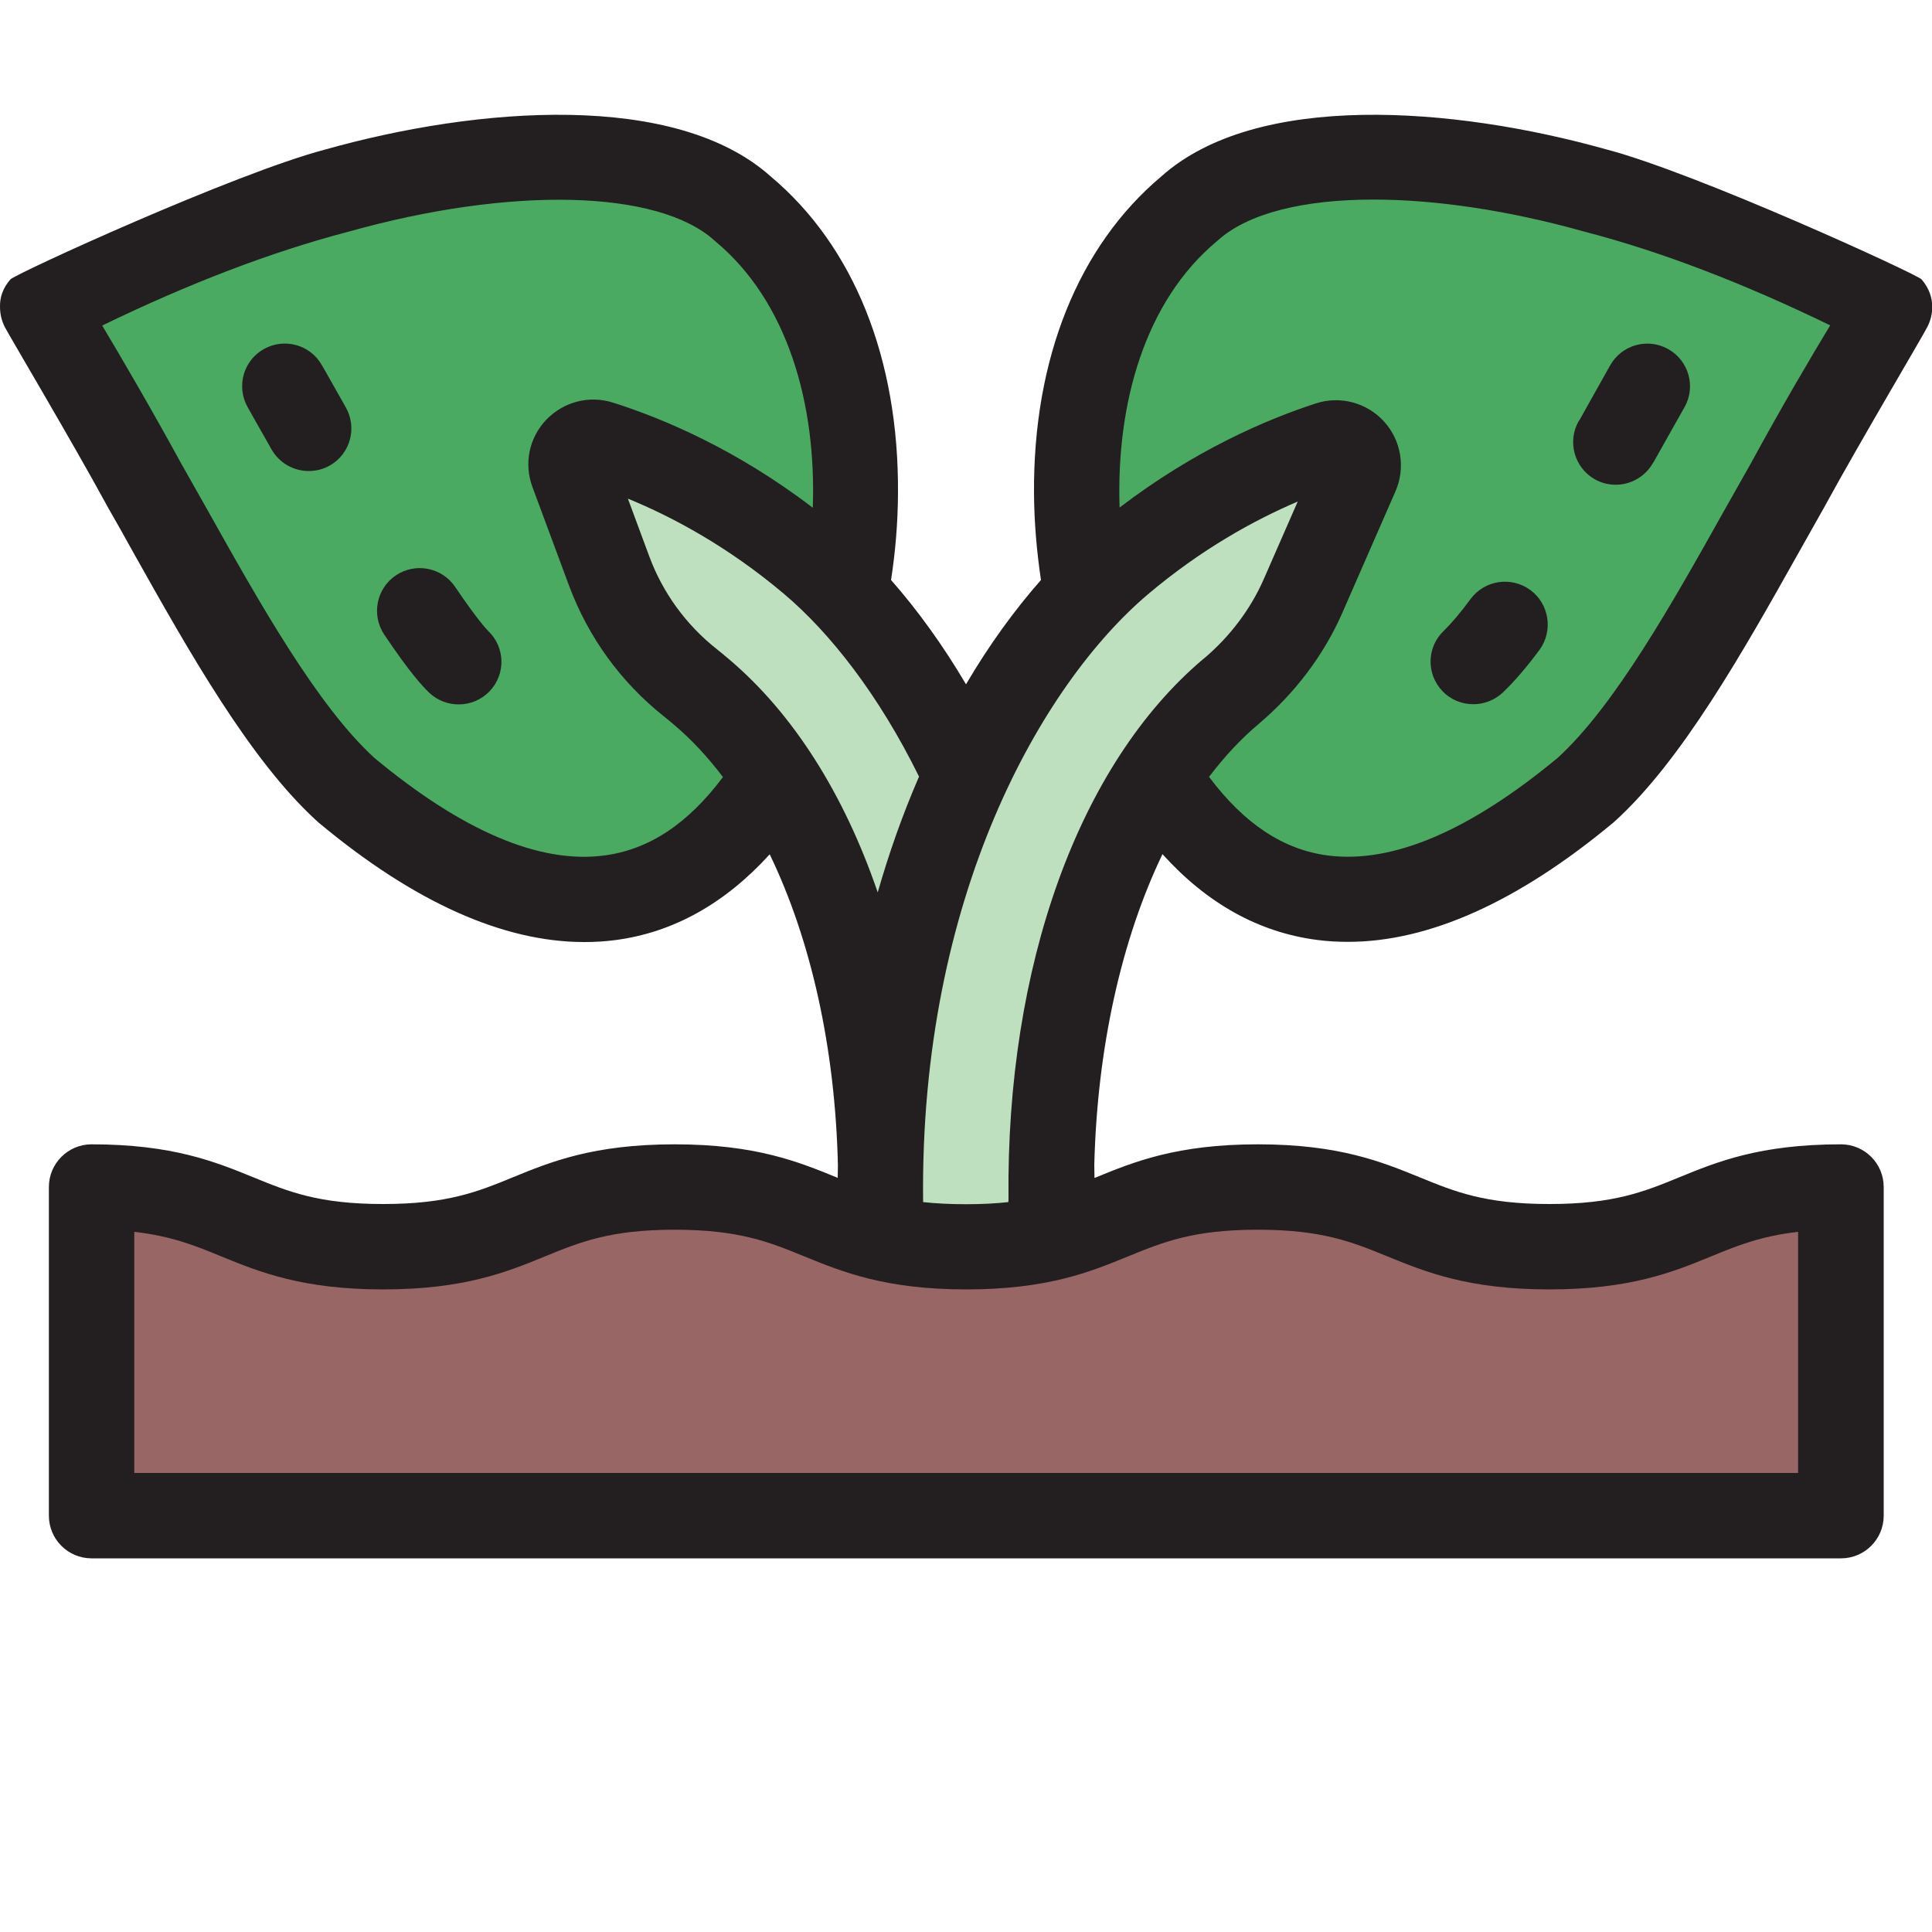
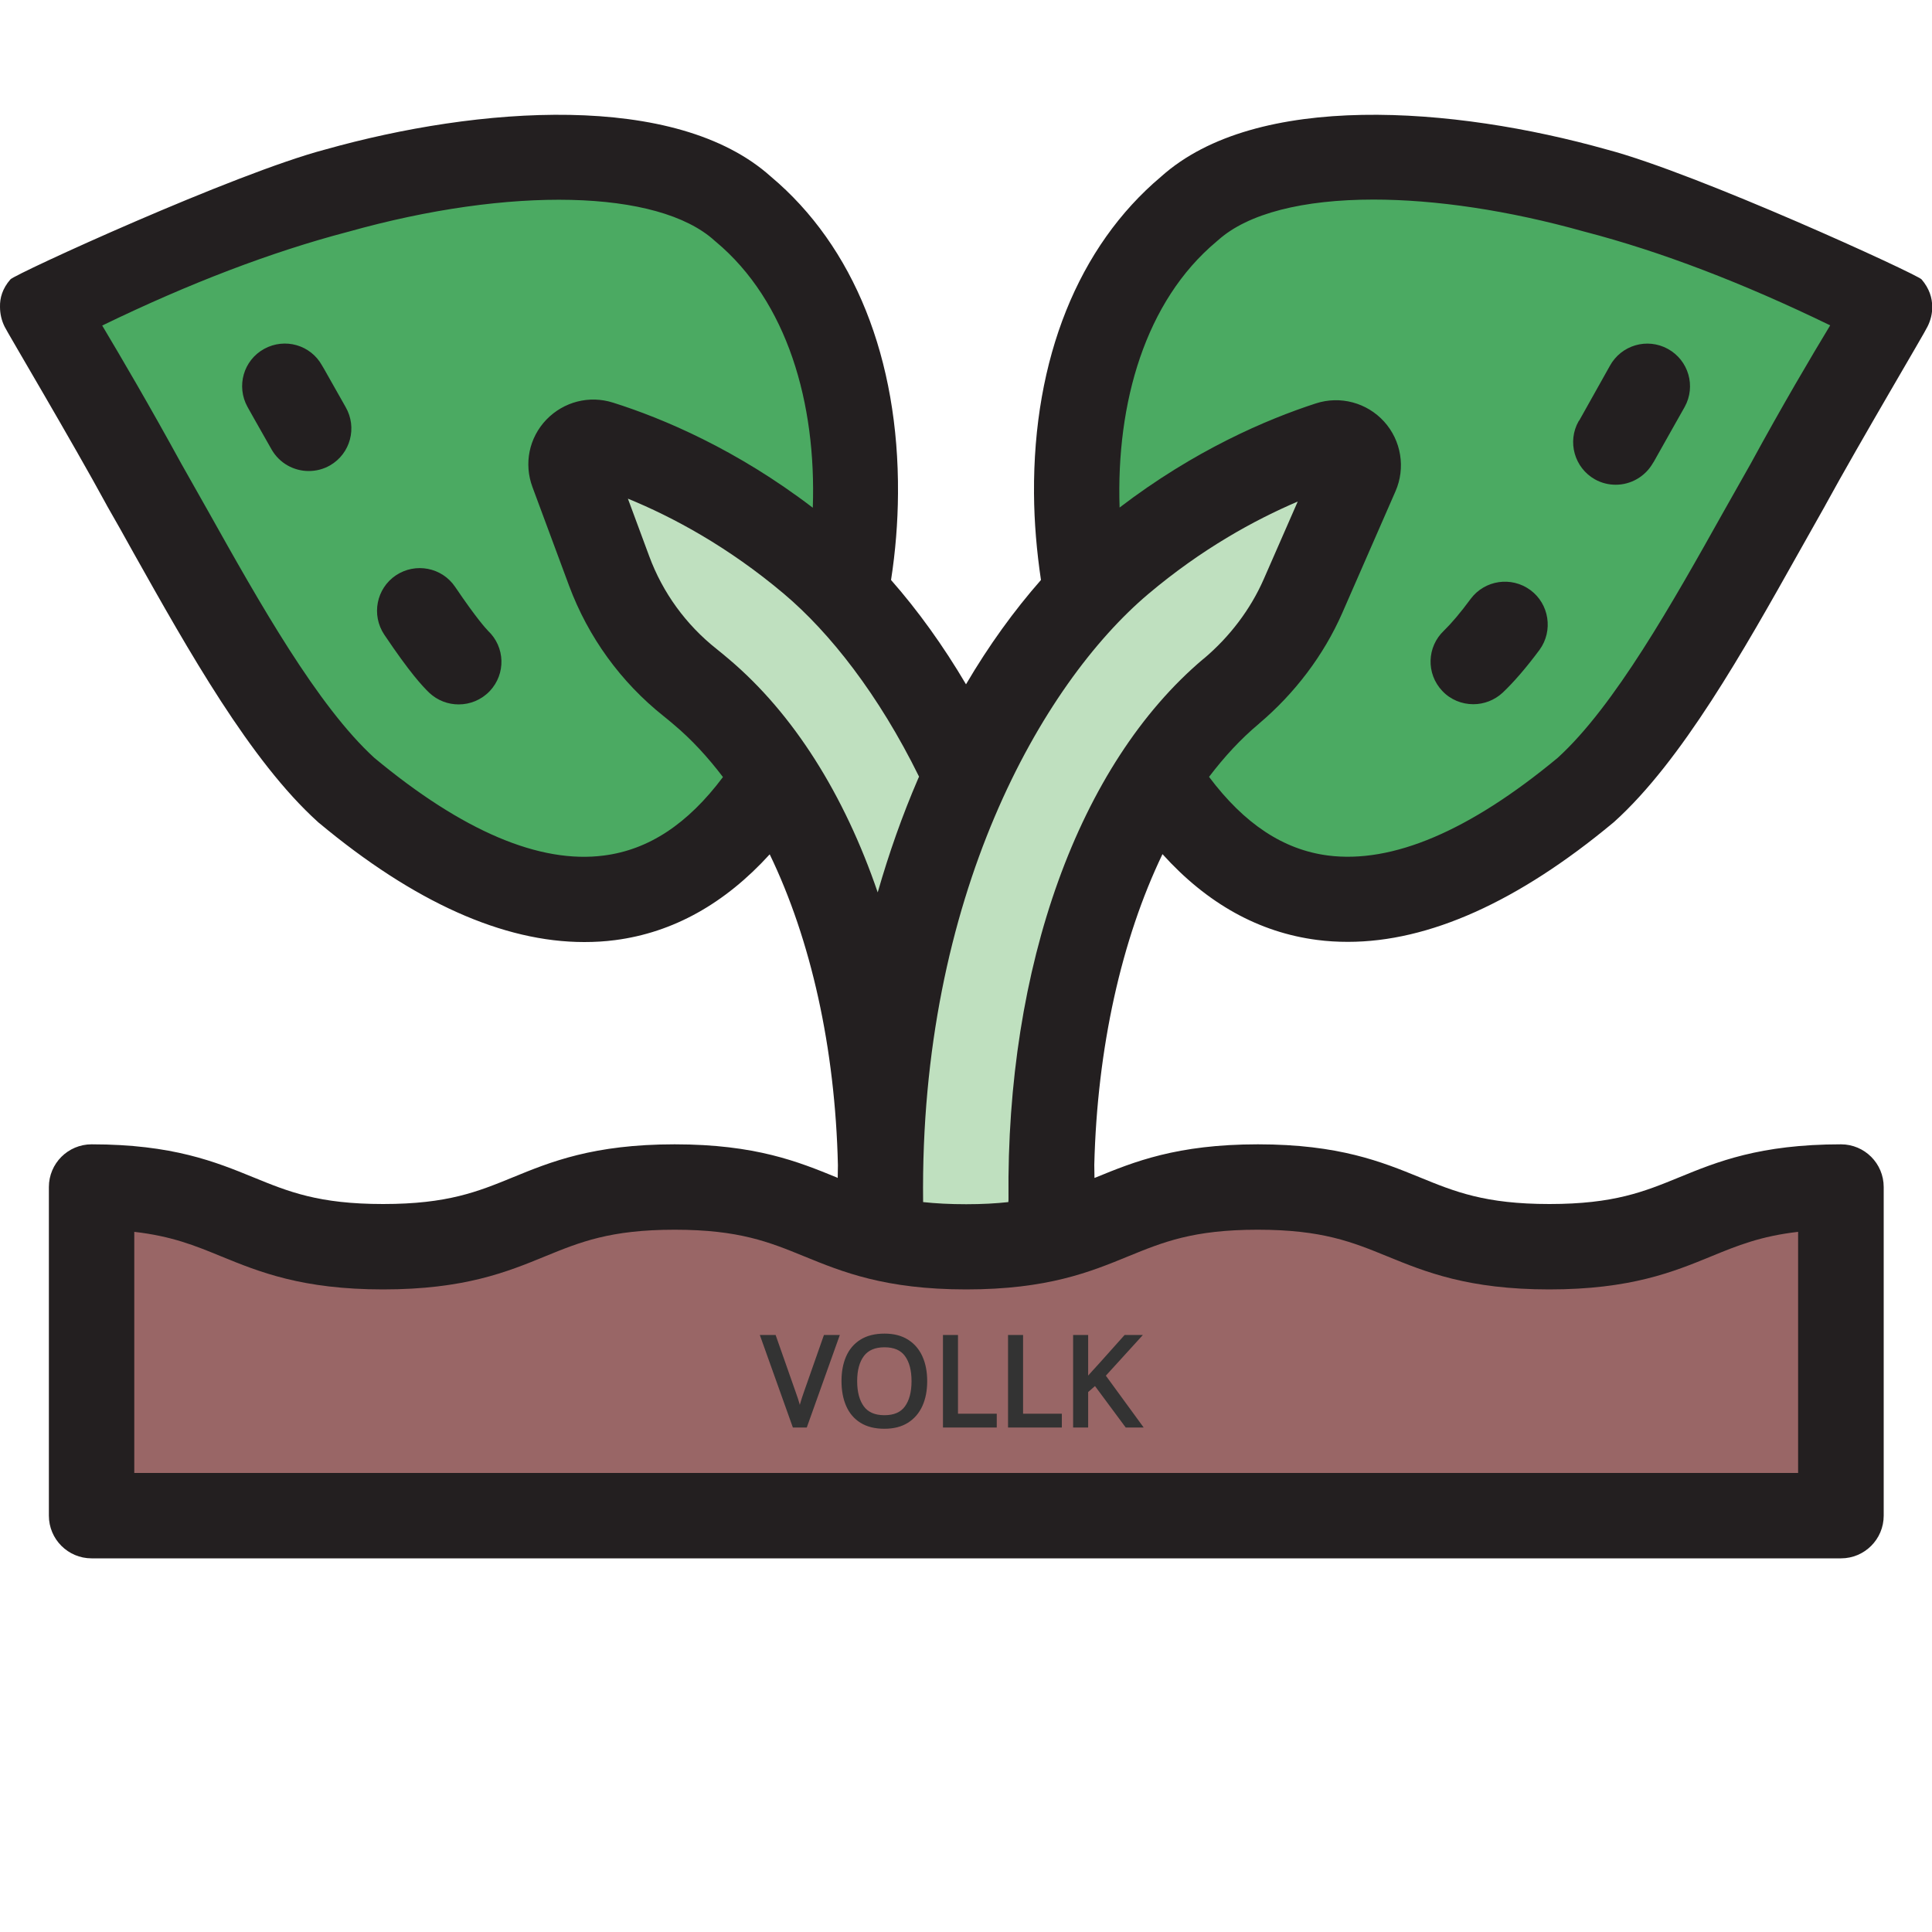
<svg xmlns="http://www.w3.org/2000/svg" version="1.1" id="Layer_1" x="0px" y="0px" viewBox="0 0 1000 1000" enable-background="new 0 0 1000 1000" xml:space="preserve">
  <g>
    <path fill="#4BAA62" d="M384.6,108.1c82.8,69.2,68.8,222.6,10.7,302.7c-58.1,81.9-136.8,64-215.9-1.8   C141.6,374.9,105,303.9,74.7,250.9c-29.8-54.5-53.3-91-52.6-91.8c-0.6,1,71.2-39.2,152-60.3C255.1,76,345.1,72.3,384.6,108.1z" />
    <path fill="#BFE0BF" d="M296.3,244.4c-3.3-9,5.1-17.9,14.3-15c24.9,7.9,67.1,25.4,109.5,61.2c57.7,48.8,126.2,164.2,124.3,331.4   c-0.3,24.2-20,43.7-44.2,43.7c-0.2,0-0.4,0-0.5,0c-24.4-0.3-43.9-20.8-43.6-45.2c1.1-106.4-30.2-209.3-93-262.4   c-1.9-1.6-3.8-3.2-5.8-4.7c-19-15-33.4-35-41.9-57.7L296.3,244.4z" />
    <path fill="#4BAA62" d="M615.4,108.1c-82.8,69.2-68.8,222.6-10.7,302.7c58.1,81.9,136.8,64,215.9-1.8   c37.8-34.2,74.4-105.2,104.7-158.2c29.8-54.5,53.3-91,52.6-91.8c0.6,1-71.2-39.2-152-60.3C744.9,76,654.9,72.3,615.4,108.1z" />
-     <path fill="#BFE0BF" d="M701.9,245.5c4-9.1-4.7-18.7-14.1-15.6c-25.1,8.2-66.4,25.6-107.8,60.6c-57.7,48.8-126.2,164.2-124.3,331.4   c0.3,24.2,20,43.7,44.2,43.7c0.2,0,0.4,0,0.5,0c24.4-0.3,43.9-20.8,43.6-45.2c-1.1-106.4,30.2-209.3,93-262.4   c0.1-0.1,0.2-0.1,0.2-0.2c15.9-13.4,28.7-30.1,37.1-49.2L701.9,245.5z" />
+     <path fill="#BFE0BF" d="M701.9,245.5c4-9.1-4.7-18.7-14.1-15.6c-25.1,8.2-66.4,25.6-107.8,60.6c-57.7,48.8-126.2,164.2-124.3,331.4   c0.3,24.2,20,43.7,44.2,43.7c0.2,0,0.4,0,0.5,0c24.4-0.3,43.9-20.8,43.6-45.2C542.9,514,574.2,411.1,637,358   c0.1-0.1,0.2-0.1,0.2-0.2c15.9-13.4,28.7-30.1,37.1-49.2L701.9,245.5z" />
    <path fill="#996666" d="M47.4,614.4c75.5,0,75.5,30.9,150.9,30.9c75.5,0,75.5-30.9,150.9-30.9c75.5,0,75.5,30.9,150.9,30.9   c75.5,0,75.5-30.9,150.9-30.9c75.5,0,75.5,30.9,150.9,30.9s75.5-30.9,150.9-30.9v170.1H47.4V614.4L47.4,614.4z" />
    <g>
-       <path fill="#231F20" d="M166.7,189.2c-5.9-10.7-19.3-14.5-30-8.6c-10.7,5.9-14.5,19.3-8.6,30c0.4,0.8,5.3,9.4,12.5,22.1    c4.1,7.1,11.5,11.1,19.2,11.1c3.7,0,7.5-0.9,11-2.9c10.6-6.1,14.2-19.6,8.1-30.2C171.9,198.4,167.2,189.9,166.7,189.2z" />
+       <path fill="#231F20" d="M166.7,189.2c-5.9-10.7-19.3-14.5-30-8.6s-14.5,19.3-8.6,30c0.4,0.8,5.3,9.4,12.5,22.1    c4.1,7.1,11.5,11.1,19.2,11.1c3.7,0,7.5-0.9,11-2.9c10.6-6.1,14.2-19.6,8.1-30.2C171.9,198.4,167.2,189.9,166.7,189.2z" />
      <path fill="#231F20" d="M235.6,303.8c-6.8-10.1-20.5-12.8-30.7-6c-10.1,6.8-12.8,20.5-6,30.7c13.3,19.8,19.7,26.6,23.3,30.1    c4.3,4,9.7,6,15.2,6c5.9,0,11.7-2.3,16.1-6.9c8.4-8.9,8-22.8-0.9-31.2C251.5,325.3,246.9,320.5,235.6,303.8z" />
      <path fill="#231F20" d="M792.1,305.4c-9.8-7.2-23.6-5.2-30.9,4.6c-5.3,7.2-10,12.7-13.8,16.4c-8.9,8.4-9.3,22.3-0.9,31.2    c4.3,4.6,10.2,6.9,16.1,6.9c5.4,0,10.9-2,15.2-6c5.8-5.5,12.1-12.8,19.1-22.2C804,326.5,801.9,312.6,792.1,305.4z" />
-       <path fill="#231F20" d="M817.1,218c-6,10.6-2.2,24.1,8.4,30.1c3.4,1.9,7.1,2.8,10.8,2.8c7.7,0,15.2-4.1,19.3-11.3l0.4-0.6    c5.6-9.9,14.7-26.2,16-28.4c5.9-10.7,2-24.1-8.7-30c-10.7-5.9-24.1-2-30,8.7c-1.2,2.2-10.3,18.4-15.8,28.2L817.1,218z" />
-       <path fill="#231F20" d="M994.6,144.6c-2.4-2.7-116.1-54.9-162.9-67.2c-79.3-22.3-181.4-30.2-230.7,14    c-42.9,36.1-66.3,94.3-65.8,164.1c0.1,14.9,1.4,29.9,3.6,44.7c-13.9,15.8-27,33.9-38.8,54c-11.8-20-24.9-38.2-38.8-54    c2.3-14.8,3.5-29.8,3.6-44.7c0.5-69.8-22.8-128-65.8-164.1c-49.3-44.2-151.4-36.3-230.7-14C121.5,89.7,7.8,141.8,5.4,144.6    c-4.2,4.8-5.5,9.7-5.4,14.2c0,3.6,0.8,7.1,2.4,10.3c1,2.3,35.1,59.7,52.8,92.3c0.1,0.1,0.1,0.3,0.2,0.4c4.5,7.8,9.1,16,13.8,24.5    c28.3,50.4,60.4,107.6,95.3,139.1c0.2,0.2,0.4,0.4,0.7,0.6c49.2,41,95.3,61.6,137.2,61.6c5.4,0,10.7-0.3,16-1    c30-3.9,56.8-18.9,80-44.4c21.3,44.1,33.9,100.1,35.3,160.9c0,2.2-0.1,4.4-0.1,6.6c-0.2-0.1-0.4-0.2-0.6-0.3    c-19.6-8-41.8-17.1-83.8-17.1c-42.1,0-64.3,9.1-83.8,17.1c-18.1,7.4-33.7,13.8-67.1,13.8c-33.4,0-49-6.4-67.1-13.8    c-19.6-8-41.8-17.1-83.8-17.1c-12.2,0-22.1,9.9-22.1,22.1v170.1c0,12.2,9.9,22.1,22.1,22.1h905.5c12.2,0,22.1-9.9,22.1-22.1V614.4    c0-12.2-9.9-22.1-22.1-22.1c-42.1,0-64.3,9.1-83.8,17.1c-18.1,7.4-33.7,13.8-67.1,13.8c-33.4,0-49-6.4-67.1-13.8    c-19.6-8-41.8-17.1-83.8-17.1s-64.3,9.1-83.8,17.1c-0.3,0.1-0.5,0.2-0.8,0.3c0-2.2-0.1-4.4-0.1-6.7    c1.5-60.7,14.1-116.8,35.3-160.9c23.1,25.6,49.9,40.5,80,44.4c5.3,0.7,10.6,1,16,1c41.9,0,88-20.7,137.2-61.6    c0.2-0.2,0.5-0.4,0.7-0.6c34.9-31.5,67-88.7,95.3-139.1c4.7-8.4,9.4-16.7,13.8-24.5c0.1-0.1,0.1-0.3,0.2-0.4    c17.8-32.6,51.9-90,52.8-92.3c1.6-3.2,2.5-6.8,2.4-10.3C1000.1,154.3,998.7,149.4,994.6,144.6z M622.8,341.1    C558.4,395.5,520.7,500,522,620.6c0,0.5,0,1-0.1,1.6c-6.4,0.7-13.5,1.1-21.8,1.1c-8.5,0-15.8-0.4-22.3-1.1c0-0.1,0-0.3,0-0.4    c-1.8-157.8,61.6-267.9,116.5-314.3c27.6-23.3,54.9-38.3,77.4-47.9l-17.6,40.2c-6.8,15.5-17.5,29.7-31,41.1L622.8,341.1z     M312.7,442.8c-33.3,4.4-73.3-12.6-118.9-50.5c-29.4-26.8-59.5-80.3-86-127.6c-4.8-8.5-9.4-16.7-13.9-24.6    c-16.7-30.5-31.4-55.5-41-71.6c45.1-21.9,87.6-38.1,126.8-48.4c0.1,0,0.3-0.1,0.4-0.1c84.3-23.7,160.5-21.9,189.7,4.5    c0.2,0.2,0.4,0.4,0.7,0.6c37,30.9,52.1,83.6,50.2,137.7c-39.4-30.1-77.4-46.2-103.4-54.4c-12.3-3.9-25.5-0.5-34.5,8.8    c-9,9.4-11.7,22.8-7.2,34.9l0,0l19,51.2c9.9,26.5,26.7,49.7,48.8,67.3c1.7,1.4,3.5,2.8,5.2,4.3c9.2,7.7,17.7,16.9,25.6,27.3    C356,426.5,335.8,439.8,312.7,442.8z M377.2,341.1c-2.1-1.8-4.2-3.5-6.3-5.2c-15.8-12.5-27.9-29.1-34.9-48.1L325,258.1    c23.2,9.5,51.9,24.9,80.8,49.3c23.7,20,49,52.1,69.9,94.6c-0.2,0.4-0.3,0.7-0.5,1.1c-8.2,19-15.1,38.6-20.9,58.8    C437,411.3,410.7,369.4,377.2,341.1z M583.9,650.3c18.1-7.4,33.7-13.8,67.1-13.8s49,6.4,67.1,13.8c19.6,8,41.8,17.1,83.8,17.1    c42.1,0,64.3-9.1,83.8-17.1c13.6-5.6,25.7-10.5,45-12.7v124.8H69.5V637.6c19.3,2.2,31.4,7.1,45,12.7c19.6,8,41.8,17.1,83.8,17.1    c42.1,0,64.3-9.1,83.8-17.1c18.1-7.4,33.7-13.8,67.1-13.8c33.4,0,49,6.4,67.1,13.8c19.6,8,41.8,17.1,83.8,17.1    C542.2,667.4,564.4,658.3,583.9,650.3z M906.1,240.1c-4.5,7.9-9.1,16.1-13.9,24.6c-26.5,47.3-56.6,100.9-86,127.6    c-45.6,37.8-85.5,54.8-118.9,50.5c-23-3-43.2-16.3-61.5-40.7c7.9-10.4,16.4-19.6,25.6-27.3c0.1,0,0.2-0.1,0.2-0.2    c18.7-15.8,33.6-35.6,43.1-57.2l27.6-63.1c5.3-12.1,3-26.3-5.9-36.1c-8.9-9.8-22.7-13.5-35.3-9.4c-25.6,8.3-62.9,24.3-101.6,53.9    c-1.8-54,13.2-106.8,50.2-137.7c0.2-0.2,0.4-0.4,0.7-0.6c15.5-14,44.2-21.1,80.5-21.1c31.9,0,69.7,5.5,109.2,16.6    c0.1,0,0.3,0.1,0.4,0.1c39.2,10.2,81.7,26.5,126.8,48.4C937.5,184.6,922.7,209.6,906.1,240.1z" />
+       <path fill="#231F20" d="M817.1,218c-6,10.6-2.2,24.1,8.4,30.1c3.4,1.9,7.1,2.8,10.8,2.8c7.7,0,15.2-4.1,19.3-11.3l0.4-0.6    c5.6-9.9,14.7-26.2,16-28.4c5.9-10.7,2-24.1-8.7-30s-24.1-2-30,8.7c-1.2,2.2-10.3,18.4-15.8,28.2L817.1,218z" />
+       <path fill="#231F20" d="M994.6,144.6c-2.4-2.7-116.1-54.9-162.9-67.2c-79.3-22.3-181.4-30.2-230.7,14    c-42.9,36.1-66.3,94.3-65.8,164.1c0.1,14.9,1.4,29.9,3.6,44.7c-13.9,15.8-27,33.9-38.8,54c-11.8-20-24.9-38.2-38.8-54    c2.3-14.8,3.5-29.8,3.6-44.7c0.5-69.8-22.8-128-65.8-164.1c-49.3-44.2-151.4-36.3-230.7-14C121.5,89.7,7.8,141.8,5.4,144.6    c-4.2,4.8-5.5,9.7-5.4,14.2c0,3.6,0.8,7.1,2.4,10.3c1,2.3,35.1,59.7,52.8,92.3c0.1,0.1,0.1,0.3,0.2,0.4c4.5,7.8,9.1,16,13.8,24.5    c28.3,50.4,60.4,107.6,95.3,139.1c0.2,0.2,0.4,0.4,0.7,0.6c49.2,41,95.3,61.6,137.2,61.6c5.4,0,10.7-0.3,16-1    c30-3.9,56.8-18.9,80-44.4c21.3,44.1,33.9,100.1,35.3,160.9c0,2.2-0.1,4.4-0.1,6.6c-0.2-0.1-0.4-0.2-0.6-0.3    c-19.6-8-41.8-17.1-83.8-17.1c-42.1,0-64.3,9.1-83.8,17.1c-18.1,7.4-33.7,13.8-67.1,13.8s-49-6.4-67.1-13.8    c-19.6-8-41.8-17.1-83.8-17.1c-12.2,0-22.1,9.9-22.1,22.1v170.1c0,12.2,9.9,22.1,22.1,22.1h905.5c12.2,0,22.1-9.9,22.1-22.1V614.4    c0-12.2-9.9-22.1-22.1-22.1c-42.1,0-64.3,9.1-83.8,17.1c-18.1,7.4-33.7,13.8-67.1,13.8c-33.4,0-49-6.4-67.1-13.8    c-19.6-8-41.8-17.1-83.8-17.1s-64.3,9.1-83.8,17.1c-0.3,0.1-0.5,0.2-0.8,0.3c0-2.2-0.1-4.4-0.1-6.7    c1.5-60.7,14.1-116.8,35.3-160.9c23.1,25.6,49.9,40.5,80,44.4c5.3,0.7,10.6,1,16,1c41.9,0,88-20.7,137.2-61.6    c0.2-0.2,0.5-0.4,0.7-0.6c34.9-31.5,67-88.7,95.3-139.1c4.7-8.4,9.4-16.7,13.8-24.5c0.1-0.1,0.1-0.3,0.2-0.4    c17.8-32.6,51.9-90,52.8-92.3c1.6-3.2,2.5-6.8,2.4-10.3C1000.1,154.3,998.7,149.4,994.6,144.6z M622.8,341.1    C558.4,395.5,520.7,500,522,620.6c0,0.5,0,1-0.1,1.6c-6.4,0.7-13.5,1.1-21.8,1.1c-8.5,0-15.8-0.4-22.3-1.1c0-0.1,0-0.3,0-0.4    C476,464,539.4,353.9,594.3,307.5c27.6-23.3,54.9-38.3,77.4-47.9l-17.6,40.2c-6.8,15.5-17.5,29.7-31,41.1L622.8,341.1z     M312.7,442.8c-33.3,4.4-73.3-12.6-118.9-50.5c-29.4-26.8-59.5-80.3-86-127.6c-4.8-8.5-9.4-16.7-13.9-24.6    c-16.7-30.5-31.4-55.5-41-71.6c45.1-21.9,87.6-38.1,126.8-48.4c0.1,0,0.3-0.1,0.4-0.1c84.3-23.7,160.5-21.9,189.7,4.5    c0.2,0.2,0.4,0.4,0.7,0.6c37,30.9,52.1,83.6,50.2,137.7c-39.4-30.1-77.4-46.2-103.4-54.4c-12.3-3.9-25.5-0.5-34.5,8.8    c-9,9.4-11.7,22.8-7.2,34.9l0,0l19,51.2c9.9,26.5,26.7,49.7,48.8,67.3c1.7,1.4,3.5,2.8,5.2,4.3c9.2,7.7,17.7,16.9,25.6,27.3    C356,426.5,335.8,439.8,312.7,442.8z M377.2,341.1c-2.1-1.8-4.2-3.5-6.3-5.2c-15.8-12.5-27.9-29.1-34.9-48.1l-11-29.7    c23.2,9.5,51.9,24.9,80.8,49.3c23.7,20,49,52.1,69.9,94.6c-0.2,0.4-0.3,0.7-0.5,1.1c-8.2,19-15.1,38.6-20.9,58.8    C437,411.3,410.7,369.4,377.2,341.1z M583.9,650.3c18.1-7.4,33.7-13.8,67.1-13.8s49,6.4,67.1,13.8c19.6,8,41.8,17.1,83.8,17.1    c42.1,0,64.3-9.1,83.8-17.1c13.6-5.6,25.7-10.5,45-12.7v124.8H69.5V637.6c19.3,2.2,31.4,7.1,45,12.7c19.6,8,41.8,17.1,83.8,17.1    c42.1,0,64.3-9.1,83.8-17.1c18.1-7.4,33.7-13.8,67.1-13.8s49,6.4,67.1,13.8c19.6,8,41.8,17.1,83.8,17.1    C542.2,667.4,564.4,658.3,583.9,650.3z M906.1,240.1c-4.5,7.9-9.1,16.1-13.9,24.6c-26.5,47.3-56.6,100.9-86,127.6    c-45.6,37.8-85.5,54.8-118.9,50.5c-23-3-43.2-16.3-61.5-40.7c7.9-10.4,16.4-19.6,25.6-27.3c0.1,0,0.2-0.1,0.2-0.2    c18.7-15.8,33.6-35.6,43.1-57.2l27.6-63.1c5.3-12.1,3-26.3-5.9-36.1s-22.7-13.5-35.3-9.4c-25.6,8.3-62.9,24.3-101.6,53.9    c-1.8-54,13.2-106.8,50.2-137.7c0.2-0.2,0.4-0.4,0.7-0.6c15.5-14,44.2-21.1,80.5-21.1c31.9,0,69.7,5.5,109.2,16.6    c0.1,0,0.3,0.1,0.4,0.1c39.2,10.2,81.7,26.5,126.8,48.4C937.5,184.6,922.7,209.6,906.1,240.1z" />
    </g>
  </g>
+   <text transform="matrix(1 0 0 1 394.706 737.8848)" fill="#333333" stroke="#333333" stroke-width="2" stroke-miterlimit="10" font-family="'MVBoli'" font-size="64.284">VOLLK</text>
</svg>
